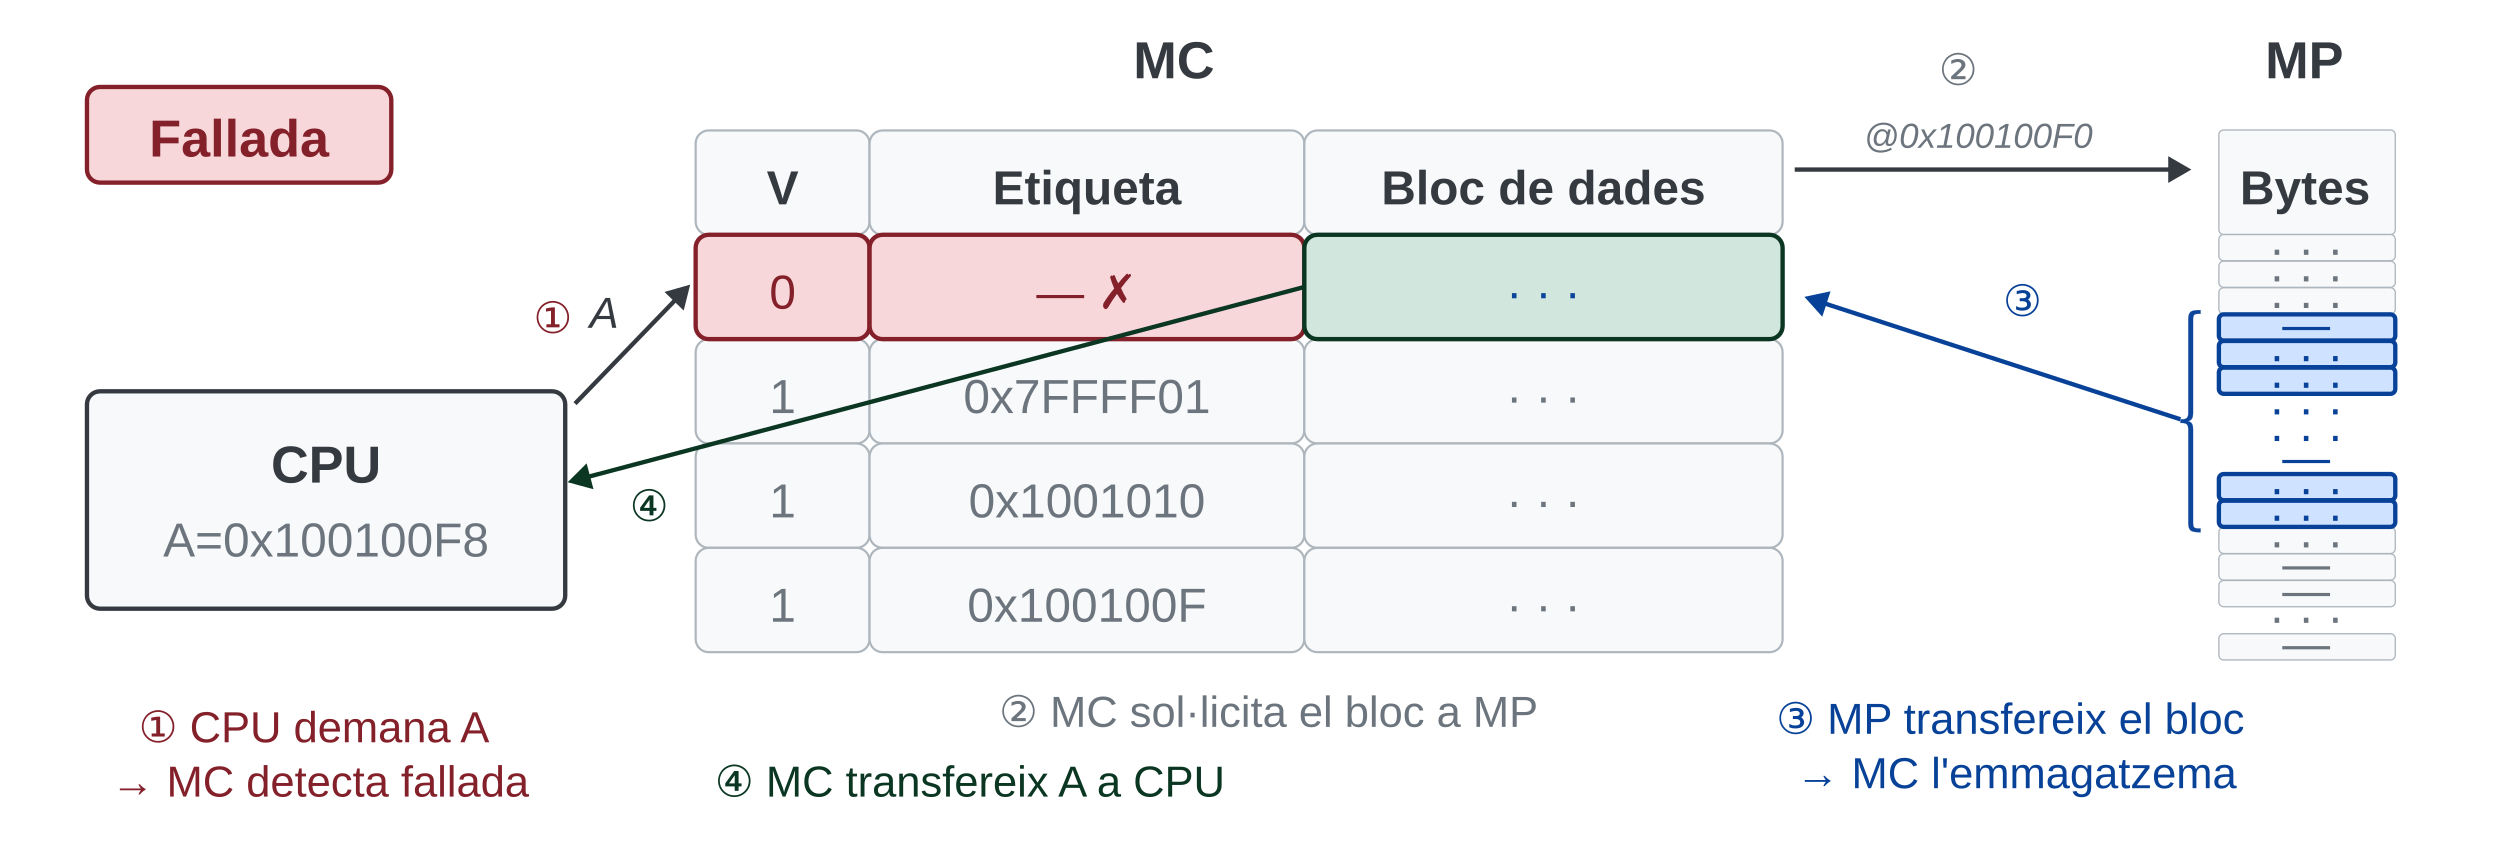
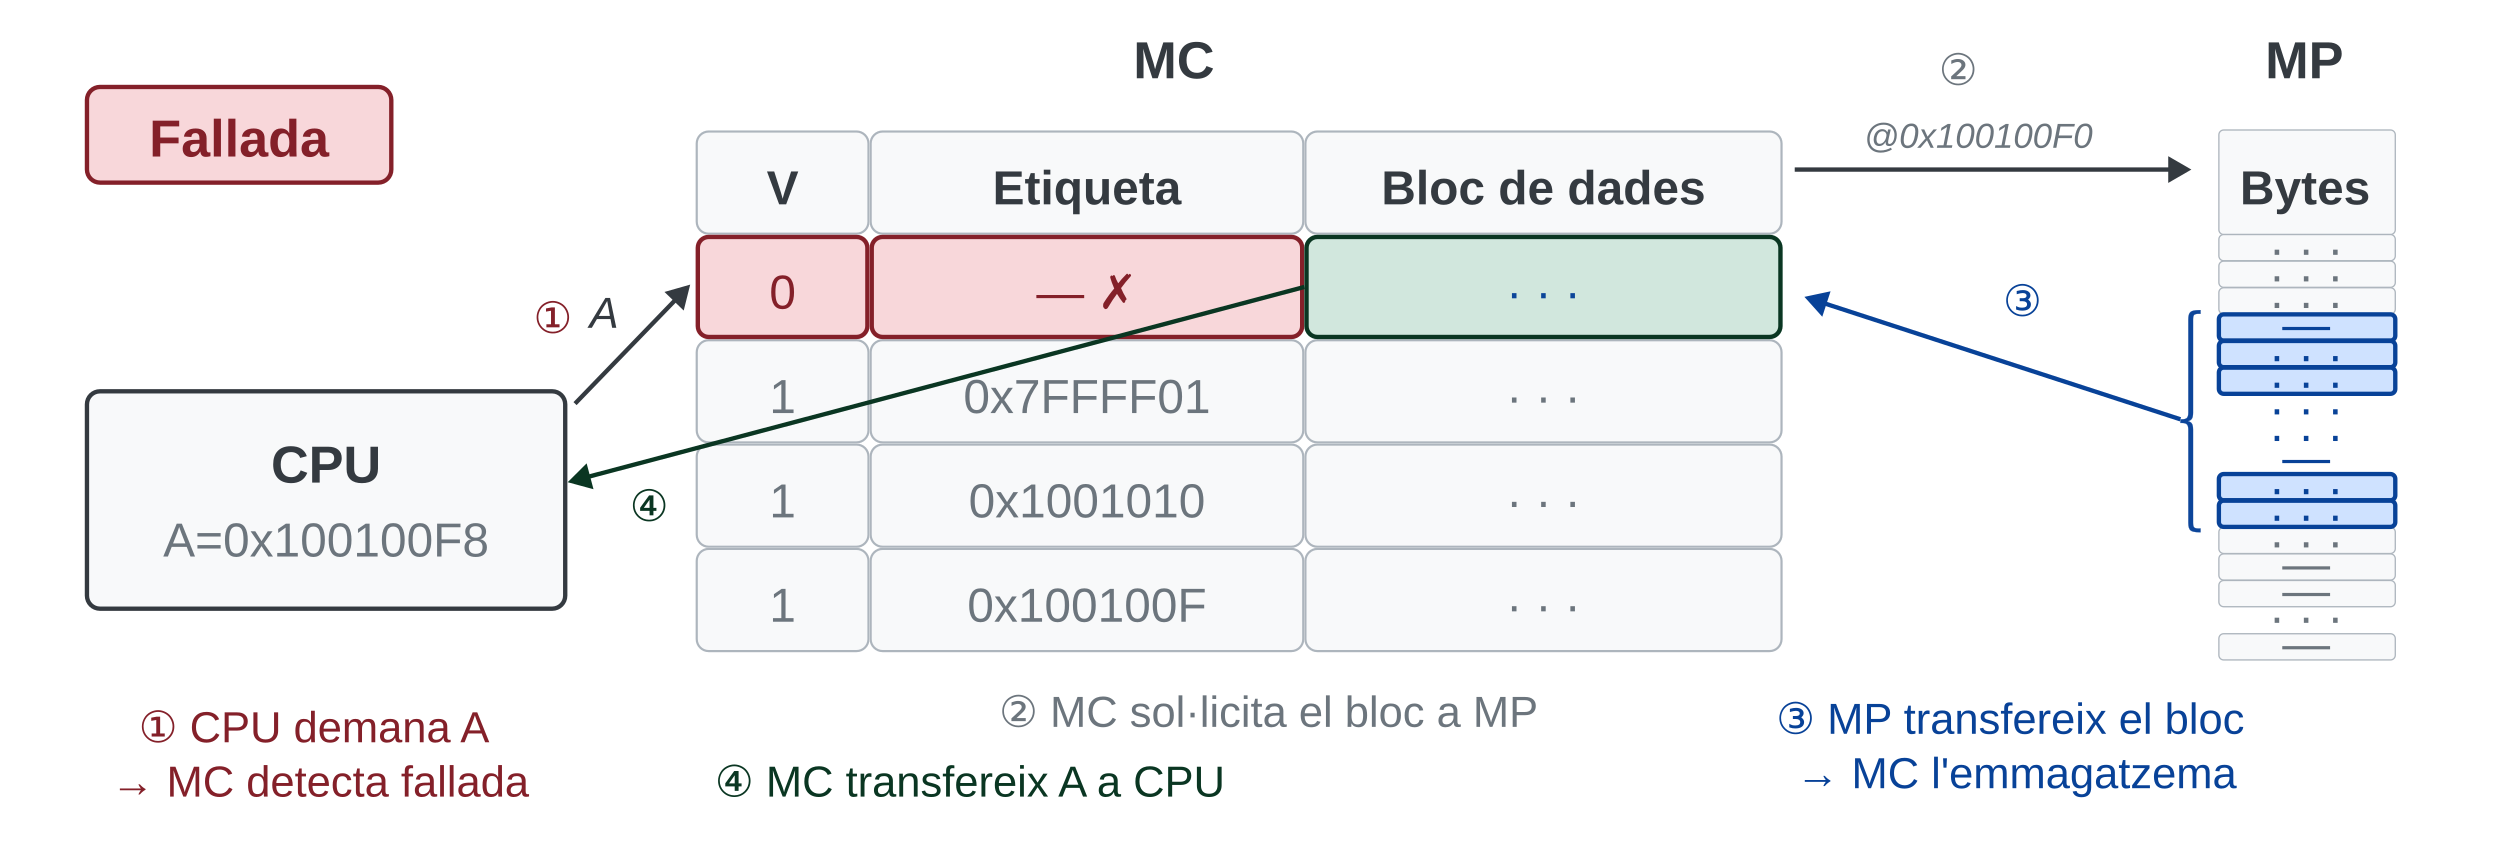
<svg xmlns="http://www.w3.org/2000/svg" width="575" height="195" viewBox="0 0 575 195" role="img" version="1.1" id="svg38">
  <defs id="defs38">
    <marker style="overflow:visible" id="marker137" refX="0" refY="0" orient="auto-start-reverse" markerWidth="1" markerHeight="1" viewBox="0 0 1 1" preserveAspectRatio="xMidYMid">
      <path transform="scale(0.5)" style="fill:context-stroke;fill-rule:evenodd;stroke:context-stroke;stroke-width:1pt" d="M 5.77,0 -2.88,5 V -5 Z" id="path137" />
    </marker>
    <marker style="overflow:visible" id="marker136" refX="0" refY="0" orient="auto-start-reverse" markerWidth="1" markerHeight="1" viewBox="0 0 1 1" preserveAspectRatio="xMidYMid">
      <path transform="scale(0.5)" style="fill:context-stroke;fill-rule:evenodd;stroke:context-stroke;stroke-width:1pt" d="M 5.77,0 -2.88,5 V -5 Z" id="path136" />
    </marker>
    <marker style="overflow:visible" id="Triangle" refX="0" refY="0" orient="auto-start-reverse" markerWidth="1" markerHeight="1" viewBox="0 0 1 1" preserveAspectRatio="xMidYMid">
      <path transform="scale(0.5)" style="fill:context-stroke;fill-rule:evenodd;stroke:context-stroke;stroke-width:1pt" d="M 5.77,0 -2.88,5 V -5 Z" id="path135" />
    </marker>
  </defs>
  <text x="270" y="18" font-family="'Liberation Sans', Arial, Helvetica, sans-serif" font-size="12px" fill="#343a40" text-anchor="middle" font-weight="bold" id="text1">MC</text>
  <text x="530" y="18" font-family="'Liberation Sans', Arial, Helvetica, sans-serif" font-size="12px" fill="#343a40" text-anchor="middle" font-weight="bold" id="text2">MP</text>
-   <rect x="160" y="30" width="40" height="24" rx="3" fill="#f8f9fa" stroke="#adb5bd" stroke-width="0.5" id="rect2" />
-   <rect x="200" y="30" width="100" height="24" rx="3" fill="#f8f9fa" stroke="#adb5bd" stroke-width="0.5" id="rect3" />
-   <rect x="300" y="30" width="110" height="24" rx="3" fill="#f8f9fa" stroke="#adb5bd" stroke-width="0.5" id="rect4" />
+   <rect x="160" y="30" width="40" height="24" rx="3" fill="#f8f9fa" id="rect2" />
+   <rect x="160.25" y="30.25" width="39.5" height="23.5" rx="2.75" fill="none" stroke="#adb5bd" stroke-width="0.5" />
+   <rect x="200" y="30" width="100" height="24" rx="3" fill="#f8f9fa" id="rect3" />
+   <rect x="200.25" y="30.25" width="99.5" height="23.5" rx="2.75" fill="none" stroke="#adb5bd" stroke-width="0.5" />
+   <rect x="300" y="30" width="110" height="24" rx="3" fill="#f8f9fa" id="rect4" />
+   <rect x="300.25" y="30.25" width="109.5" height="23.5" rx="2.75" fill="none" stroke="#adb5bd" stroke-width="0.5" />
  <text x="180" y="47" font-family="'Liberation Sans', Arial, Helvetica, sans-serif" font-size="11px" fill="#343a40" text-anchor="middle" font-weight="bold" id="text4">V</text>
  <text x="250" y="47" font-family="'Liberation Sans', Arial, Helvetica, sans-serif" font-size="11px" fill="#343a40" text-anchor="middle" font-weight="bold" id="text5">Etiqueta</text>
  <text x="355" y="47" font-family="'Liberation Sans', Arial, Helvetica, sans-serif" font-size="11px" fill="#343a40" text-anchor="middle" font-weight="bold" id="text6">Bloc de dades</text>
  <rect x="510.342" y="29.902" width="40.574" height="24.039" rx="1.107" fill="#f8f9fa" stroke="#adb5bd" stroke-width="0.304" id="rect6" />
  <text x="530.171" y="47" font-family="'Liberation Sans', Arial, Helvetica, sans-serif" font-size="11px" fill="#343a40" text-anchor="middle" font-weight="bold" id="text7">Bytes</text>
-   <rect x="160" y="78" width="40" height="24" rx="3" fill="#f8f9fa" stroke="#adb5bd" stroke-width="0.5" id="rect11" />
-   <rect x="160" y="54" width="40" height="24" rx="3" fill="#f8d7da" stroke="#842029" stroke-width="1" id="rect7" />
-   <rect x="200" y="78" width="100" height="24" rx="3" fill="#f8f9fa" stroke="#adb5bd" stroke-width="0.5" id="rect12" />
-   <rect x="300" y="78" width="110" height="24" rx="3" fill="#f8f9fa" stroke="#adb5bd" stroke-width="0.5" id="rect13" />
-   <rect x="200" y="54" width="100" height="24" rx="3" fill="#f8d7da" stroke="#842029" stroke-width="1" id="rect8" />
-   <rect x="300" y="54" width="110" height="24" rx="3" fill="#f8d7da" stroke="#842029" stroke-width="1" id="rect9" style="fill:#d1e7dd;fill-opacity:1;stroke:#0a3622;stroke-opacity:1" />
+   <rect x="160" y="78" width="40" height="24" rx="3" fill="#f8f9fa" id="rect11" />
+   <rect x="160.25" y="78.25" width="39.5" height="23.5" rx="2.75" fill="none" stroke="#adb5bd" stroke-width="0.5" />
+   <rect x="160" y="54" width="40" height="24" rx="3" fill="#f8d7da" id="rect7" />
+   <rect x="160.5" y="54.5" width="39" height="23" rx="2.5" fill="none" stroke="#842029" stroke-width="1" />
+   <rect x="200" y="78" width="100" height="24" rx="3" fill="#f8f9fa" id="rect12" />
+   <rect x="200.25" y="78.25" width="99.5" height="23.5" rx="2.75" fill="none" stroke="#adb5bd" stroke-width="0.5" />
+   <rect x="300" y="78" width="110" height="24" rx="3" fill="#f8f9fa" id="rect13" />
+   <rect x="300.25" y="78.25" width="109.5" height="23.5" rx="2.75" fill="none" stroke="#adb5bd" stroke-width="0.5" />
+   <rect x="200" y="54" width="100" height="24" rx="3" fill="#f8d7da" id="rect8" />
+   <rect x="200.5" y="54.5" width="99" height="23" rx="2.5" fill="none" stroke="#842029" stroke-width="1" />
+   <rect x="300" y="54" width="110" height="24" rx="3" fill="#d1e7dd" id="rect9" />
+   <rect x="300.5" y="54.5" width="109" height="23" rx="2.5" fill="none" stroke="#0a3622" stroke-width="1" />
  <text x="180" y="71" font-family="'Liberation Sans', Arial, Helvetica, sans-serif" font-size="11px" fill="#842029" text-anchor="middle" id="text9">0</text>
  <text x="250" y="71" font-family="'Liberation Sans', Arial, Helvetica, sans-serif" font-size="11px" fill="#842029" text-anchor="middle" id="text10">— ✗</text>
  <text x="355" y="71" font-family="'Liberation Sans', Arial, Helvetica, sans-serif" font-size="11px" fill="#842029" text-anchor="middle" id="text11" style="fill:#084298;fill-opacity:0.98">· · ·</text>
  <text x="180" y="95" font-family="'Liberation Sans', Arial, Helvetica, sans-serif" font-size="11px" fill="#6c757d" text-anchor="middle" id="text13">1</text>
  <text x="250" y="95" font-family="'Liberation Sans', Arial, Helvetica, sans-serif" font-size="11px" fill="#6c757d" text-anchor="middle" id="text14">0x7FFFF01</text>
  <text x="355" y="95" font-family="'Liberation Sans', Arial, Helvetica, sans-serif" font-size="11px" fill="#6c757d" text-anchor="middle" id="text15">· · ·</text>
-   <rect x="160" y="102" width="40" height="24" rx="3" fill="#f8f9fa" stroke="#adb5bd" stroke-width="0.5" id="rect15" />
-   <rect x="200" y="102" width="100" height="24" rx="3" fill="#f8f9fa" stroke="#adb5bd" stroke-width="0.5" id="rect16" />
-   <rect x="300" y="102" width="110" height="24" rx="3" fill="#f8f9fa" stroke="#adb5bd" stroke-width="0.5" id="rect17" />
+   <rect x="160" y="102" width="40" height="24" rx="3" fill="#f8f9fa" id="rect15" />
+   <rect x="160.25" y="102.25" width="39.5" height="23.5" rx="2.75" fill="none" stroke="#adb5bd" stroke-width="0.5" />
+   <rect x="200" y="102" width="100" height="24" rx="3" fill="#f8f9fa" id="rect16" />
+   <rect x="200.25" y="102.25" width="99.5" height="23.5" rx="2.75" fill="none" stroke="#adb5bd" stroke-width="0.5" />
+   <rect x="300" y="102" width="110" height="24" rx="3" fill="#f8f9fa" id="rect17" />
+   <rect x="300.25" y="102.25" width="109.5" height="23.5" rx="2.75" fill="none" stroke="#adb5bd" stroke-width="0.5" />
  <text x="180" y="119" font-family="'Liberation Sans', Arial, Helvetica, sans-serif" font-size="11px" fill="#6c757d" text-anchor="middle" id="text17">1</text>
  <text x="250" y="119" font-family="'Liberation Sans', Arial, Helvetica, sans-serif" font-size="11px" fill="#6c757d" text-anchor="middle" id="text18">0x1001010</text>
  <text x="355" y="119" font-family="'Liberation Sans', Arial, Helvetica, sans-serif" font-size="11px" fill="#6c757d" text-anchor="middle" id="text19">· · ·</text>
-   <rect x="160" y="126" width="40" height="24" rx="3" fill="#f8f9fa" stroke="#adb5bd" stroke-width="0.5" id="rect19" />
-   <rect x="200" y="126" width="100" height="24" rx="3" fill="#f8f9fa" stroke="#adb5bd" stroke-width="0.5" id="rect20" />
-   <rect x="300" y="126" width="110" height="24" rx="3" fill="#f8f9fa" stroke="#adb5bd" stroke-width="0.5" id="rect21" />
+   <rect x="160" y="126" width="40" height="24" rx="3" fill="#f8f9fa" id="rect19" />
+   <rect x="160.25" y="126.25" width="39.5" height="23.5" rx="2.75" fill="none" stroke="#adb5bd" stroke-width="0.5" />
+   <rect x="200" y="126" width="100" height="24" rx="3" fill="#f8f9fa" id="rect20" />
+   <rect x="200.25" y="126.25" width="99.5" height="23.5" rx="2.75" fill="none" stroke="#adb5bd" stroke-width="0.5" />
+   <rect x="300" y="126" width="110" height="24" rx="3" fill="#f8f9fa" id="rect21" />
+   <rect x="300.25" y="126.25" width="109.5" height="23.5" rx="2.75" fill="none" stroke="#adb5bd" stroke-width="0.5" />
  <text x="180" y="143" font-family="'Liberation Sans', Arial, Helvetica, sans-serif" font-size="11px" fill="#6c757d" text-anchor="middle" id="text21">1</text>
  <text x="250" y="143" font-family="'Liberation Sans', Arial, Helvetica, sans-serif" font-size="11px" fill="#6c757d" text-anchor="middle" id="text22">0x100100F</text>
  <text x="355" y="143" font-family="'Liberation Sans', Arial, Helvetica, sans-serif" font-size="11px" fill="#6c757d" text-anchor="middle" id="text23">· · ·</text>
  <text x="530.421" y="61" font-family="'Liberation Sans', Arial, Helvetica, sans-serif" font-size="11px" fill="#6c757d" text-anchor="middle" id="text26">· · ·</text>
  <rect x="20" y="90" width="110" height="50" rx="3" fill="#f8f9fa" stroke="#343a40" stroke-width="1" id="rect29" />
  <text x="75" y="111" font-family="'Liberation Sans', Arial, Helvetica, sans-serif" font-size="12px" fill="#343a40" text-anchor="middle" font-weight="bold" id="text30">CPU</text>
  <text x="75" y="128" font-family="'Liberation Sans', Arial, Helvetica, sans-serif" font-size="11px" fill="#6c757d" text-anchor="middle" id="text31">A=0x100100F8</text>
  <rect x="20" y="20" width="70" height="22" rx="3" fill="#f8d7da" stroke="#842029" stroke-width="1" id="rect31" />
  <text x="55" y="36" font-family="'Liberation Sans', Arial, Helvetica, sans-serif" font-size="12px" fill="#842029" text-anchor="middle" font-weight="bold" id="text32">Fallada</text>
  <line x1="132.258" y1="92.833" x2="156.274" y2="68.013" stroke="#343a40" stroke-width="0.857" id="line32" style="stroke-width:1;stroke-dasharray:none;marker-end:url(#marker137)" />
  <text x="138.942" y="75.402" font-family="'Liberation Sans', Arial, Helvetica, sans-serif" font-size="10px" fill="#343a40" text-anchor="middle" font-style="italic" id="text33">A</text>
  <text x="73.604" y="170.719" font-family="'Liberation Sans', Arial, Helvetica, sans-serif" font-size="10px" fill="#6c757d" text-anchor="middle" id="text34">
    <tspan id="tspan132" x="73.604" y="170.719" style="fill:#842029;fill-opacity:1">① CPU demana A</tspan>
    <tspan id="tspan133" x="73.604" y="183.219" style="fill:#842029;fill-opacity:1">→ MC detecta fallada</tspan>
  </text>
  <text x="127.156" y="76.598" font-family="'Liberation Sans', Arial, Helvetica, sans-serif" font-size="10px" fill="#6c757d" text-anchor="middle" id="text34-0">
    <tspan id="tspan133-3" x="127.156" y="76.598" style="fill:#842029;fill-opacity:1">①</tspan>
  </text>
  <line x1="412.787" y1="39" x2="500.465" y2="39" stroke="#343a40" stroke-width="1.77" id="line34" style="stroke-width:1;stroke-dasharray:none;marker-end:url(#marker136)" />
  <text x="455" y="34" font-family="'Liberation Sans', Arial, Helvetica, sans-serif" font-size="10px" fill="#343a40" text-anchor="middle" id="text35" style="font-size:10px;font-family:'Source Sans Pro', sans-serif;text-anchor:middle;fill:#343a40">
    <tspan style="font-style:italic;font-variant:normal;font-weight:normal;font-stretch:normal;font-size:8px;font-family:Liberation Sans;-inkscape-font-specification:'Sans, Italic';font-variant-ligatures:normal;font-variant-caps:normal;font-variant-numeric:normal;font-variant-east-asian:normal;fill:#6c757d;fill-opacity:1" id="tspan136">@0x100100F0</tspan>
  </text>
  <text x="291.761" y="167.178" font-family="'Liberation Sans', Arial, Helvetica, sans-serif" font-size="10px" fill="#6c757d" text-anchor="middle" id="text36" style="fill:#6c757d;fill-opacity:1">② MC sol·licita el bloc a MP</text>
  <text x="450.387" y="19.533" font-family="'Liberation Sans', Arial, Helvetica, sans-serif" font-size="10px" fill="#6c757d" text-anchor="middle" id="text36-6">②</text>
  <path id="line36" style="stroke:#084298;stroke-width:1;stroke-dasharray:none;marker-start:url(#Triangle)" d="M 418.39,69.378 501.495,96.443" />
  <text x="463.747" y="168.78" font-family="'Liberation Sans', Arial, Helvetica, sans-serif" font-size="10px" fill="#084298" text-anchor="middle" id="text37">
    <tspan id="tspan134" x="463.747" y="168.78">③ MP transfereix el bloc</tspan>
    <tspan id="tspan135" x="463.747" y="181.28">→ MC l'emmagatzema</tspan>
  </text>
  <text x="465.153" y="72.685" font-family="'Liberation Sans', Arial, Helvetica, sans-serif" font-size="10px" fill="#084298" text-anchor="middle" id="text37-7">
    <tspan id="tspan135-5" x="465.153" y="72.685">③</tspan>
  </text>
  <text x="223.073" y="183.219" font-family="'Liberation Sans', Arial, Helvetica, sans-serif" font-size="10px" fill="#084298" text-anchor="middle" id="text37-1">
    <tspan id="tspan135-7" x="223.073" y="183.219" style="fill:#0a3622;fill-opacity:1">④ MC transfereix A a CPU</tspan>
  </text>
  <text x="149.304" y="119.836" font-family="'Liberation Sans', Arial, Helvetica, sans-serif" font-size="10px" fill="#084298" text-anchor="middle" id="text37-1-6">
    <tspan id="tspan135-7-9" x="149.304" y="119.836" style="fill:#0a3622;fill-opacity:1">④</tspan>
  </text>
  <line x1="300" y1="66" x2="134" y2="110" stroke="#084298" stroke-width="1.5" id="line37" style="stroke:#0a3622;stroke-width:1;stroke-dasharray:none;stroke-opacity:1;marker-end:url(#Triangle)" />
  <rect x="510.342" y="53.941" width="40.574" height="6.03" rx="1.107" fill="#f8f9fa" stroke="#adb5bd" stroke-width="0.304" id="rect131" />
  <text x="530.421" y="61" font-family="'Liberation Sans', Arial, Helvetica, sans-serif" font-size="11px" fill="#6c757d" text-anchor="middle" id="text131">· · ·</text>
  <rect x="510.342" y="60.062" width="40.574" height="6.03" rx="1.107" fill="#f8f9fa" stroke="#adb5bd" stroke-width="0.304" id="rect130" />
  <text x="530.421" y="67.118" font-family="'Liberation Sans', Arial, Helvetica, sans-serif" font-size="11px" fill="#6c757d" text-anchor="middle" id="text130">· · ·</text>
  <rect x="510.342" y="66.183" width="40.574" height="6.03" rx="1.107" fill="#f8f9fa" stroke="#adb5bd" stroke-width="0.304" id="rect116" />
  <text x="530.421" y="73.236" font-family="'Liberation Sans', Arial, Helvetica, sans-serif" font-size="11px" fill="#6c757d" text-anchor="middle" id="text116">· · ·</text>
-   <rect x="510.342" y="72.304" width="40.574" height="6.03" rx="1.107" fill="#f8f9fa" stroke="#adb5bd" stroke-width="0.304" id="rect129" style="fill:#cfe2ff;fill-opacity:1;stroke:#084298;stroke-width:1;stroke-dasharray:none;stroke-opacity:1" />
+   <rect x="510.342" y="72.304" width="40.574" height="6.03" rx="1.107" fill="#cfe2ff" stroke="#084298" stroke-width="1" id="rect129" />
  <text x="530.421" y="78.348" font-family="'Liberation Sans', Arial, Helvetica, sans-serif" font-size="11px" fill="#6c757d" text-anchor="middle" id="text129" style="fill:#084298;fill-opacity:1">—</text>
-   <rect x="510.342" y="78.426" width="40.574" height="6.03" rx="1.107" fill="#f8f9fa" stroke="#adb5bd" stroke-width="0.304" id="rect128" style="fill:#cfe2ff;fill-opacity:1;stroke:#084298;stroke-width:1;stroke-dasharray:none;stroke-opacity:1" />
+   <rect x="510.342" y="78.426" width="40.574" height="6.03" rx="1.107" fill="#cfe2ff" stroke="#084298" stroke-width="1" id="rect128" />
  <text x="530.421" y="85.472" font-family="'Liberation Sans', Arial, Helvetica, sans-serif" font-size="11px" fill="#6c757d" text-anchor="middle" id="text128" style="fill:#084298;fill-opacity:1">· · ·</text>
-   <rect x="510.342" y="84.547" width="40.574" height="6.03" rx="1.107" fill="#f8f9fa" stroke="#adb5bd" stroke-width="0.304" id="rect127" style="fill:#cfe2ff;fill-opacity:1;stroke:#084298;stroke-width:1;stroke-dasharray:none;stroke-opacity:1" />
+   <rect x="510.342" y="84.547" width="40.574" height="6.03" rx="1.107" fill="#cfe2ff" stroke="#084298" stroke-width="1" id="rect127" />
  <text x="530.421" y="91.59" font-family="'Liberation Sans', Arial, Helvetica, sans-serif" font-size="11px" fill="#6c757d" text-anchor="middle" id="text127" style="fill:#084298;fill-opacity:1">· · ·</text>
  <text x="530.421" y="97.708" font-family="'Liberation Sans', Arial, Helvetica, sans-serif" font-size="11px" fill="#6c757d" text-anchor="middle" id="text126" style="fill:#084298;fill-opacity:1">· · ·</text>
  <text x="530.421" y="103.826" font-family="'Liberation Sans', Arial, Helvetica, sans-serif" font-size="11px" fill="#6c757d" text-anchor="middle" id="text125" style="fill:#084298;fill-opacity:1">· · ·</text>
  <text x="530.421" y="108.939" font-family="'Liberation Sans', Arial, Helvetica, sans-serif" font-size="11px" fill="#6c757d" text-anchor="middle" id="text124" style="fill:#084298;fill-opacity:1">—</text>
-   <rect x="510.342" y="109.031" width="40.574" height="6.03" rx="1.107" fill="#f8f9fa" stroke="#adb5bd" stroke-width="0.304" id="rect123" style="fill:#cfe2ff;fill-opacity:1;stroke:#084298;stroke-width:1;stroke-dasharray:none;stroke-opacity:1" />
+   <rect x="510.342" y="109.031" width="40.574" height="6.03" rx="1.107" fill="#cfe2ff" stroke="#084298" stroke-width="1" id="rect123" />
  <text x="530.421" y="116.062" font-family="'Liberation Sans', Arial, Helvetica, sans-serif" font-size="11px" fill="#6c757d" text-anchor="middle" id="text123" style="fill:#084298;fill-opacity:1">· · ·</text>
  <rect x="510.342" y="121.274" width="40.574" height="6.03" rx="1.107" fill="#f8f9fa" stroke="#adb5bd" stroke-width="0.304" id="rect121" />
  <g id="g137">
-     <rect x="510.342" y="115.153" width="40.574" height="6.03" rx="1.107" fill="#f8f9fa" stroke="#adb5bd" stroke-width="0.304" id="rect122" style="fill:#cfe2ff;fill-opacity:1;stroke:#084298;stroke-width:1;stroke-dasharray:none;stroke-opacity:1" />
+     <rect x="510.342" y="115.153" width="40.574" height="6.03" rx="1.107" fill="#cfe2ff" stroke="#084298" stroke-width="1" id="rect122" />
    <text x="530.421" y="122.18" font-family="'Liberation Sans', Arial, Helvetica, sans-serif" font-size="11px" fill="#6c757d" text-anchor="middle" id="text122" style="fill:#084298;fill-opacity:1">· · ·</text>
  </g>
  <text x="530.421" y="128.298" font-family="'Liberation Sans', Arial, Helvetica, sans-serif" font-size="11px" fill="#6c757d" text-anchor="middle" id="text121">· · ·</text>
  <rect x="510.342" y="127.395" width="40.574" height="6.03" rx="1.107" fill="#f8f9fa" stroke="#adb5bd" stroke-width="0.304" id="rect120" />
  <text x="530.421" y="133.411" font-family="'Liberation Sans', Arial, Helvetica, sans-serif" font-size="11px" fill="#6c757d" text-anchor="middle" id="text120">—</text>
  <rect x="510.342" y="133.516" width="40.574" height="6.03" rx="1.107" fill="#f8f9fa" stroke="#adb5bd" stroke-width="0.304" id="rect119" />
  <text x="530.421" y="139.529" font-family="'Liberation Sans', Arial, Helvetica, sans-serif" font-size="11px" fill="#6c757d" text-anchor="middle" id="text119">—</text>
  <text x="530.421" y="145.647" font-family="'Liberation Sans', Arial, Helvetica, sans-serif" font-size="11px" fill="#6c757d" text-anchor="middle" id="text118">· · ·</text>
  <rect x="510.342" y="145.758" width="40.574" height="6.03" rx="1.107" fill="#f8f9fa" stroke="#adb5bd" stroke-width="0.304" id="rect117" />
  <text x="530.421" y="151.765" font-family="'Liberation Sans', Arial, Helvetica, sans-serif" font-size="11px" fill="#6c757d" text-anchor="middle" id="text117">—</text>
  <path d="m 506.13,121.564 v 0.844 h -0.363 c -0.973,0 -1.625,-0.145 -1.957,-0.434 -0.328,-0.289 -0.492,-0.865 -0.492,-1.729 V 98.845 c 0,-0.59 -0.105,-0.998 -0.316,-1.225 -0.211,-0.227 -0.594,-0.34 -1.148,-0.34 H 501.495 V 96.443 h 0.357 c 0.559,0 0.941,-0.111 1.148,-0.334 0.211,-0.227 0.316,-0.631 0.316,-1.213 V 73.489 c 0,-0.863 0.164,-1.438 0.492,-1.723 0.332,-0.289 0.984,-0.434 1.957,-0.434 h 0.363 v 0.838 h -0.398 c -0.551,0 -0.91,0.086 -1.078,0.258 -0.168,0.172 -0.252,0.533 -0.252,1.084 v 21.453 c 0,0.613 -0.09,1.059 -0.27,1.336 -0.176,0.277 -0.479,0.465 -0.908,0.562 0.434,0.105 0.738,0.297 0.914,0.574 0.176,0.277 0.264,0.721 0.264,1.33 v 21.453 c 0,0.551 0.084,0.912 0.252,1.084 0.168,0.172 0.527,0.258 1.078,0.258 z" id="text132" style="fill:#084298;fill-opacity:0.98;stroke:#084298;stroke-width:0.05;stroke-dasharray:none" aria-label="{" />
</svg>
